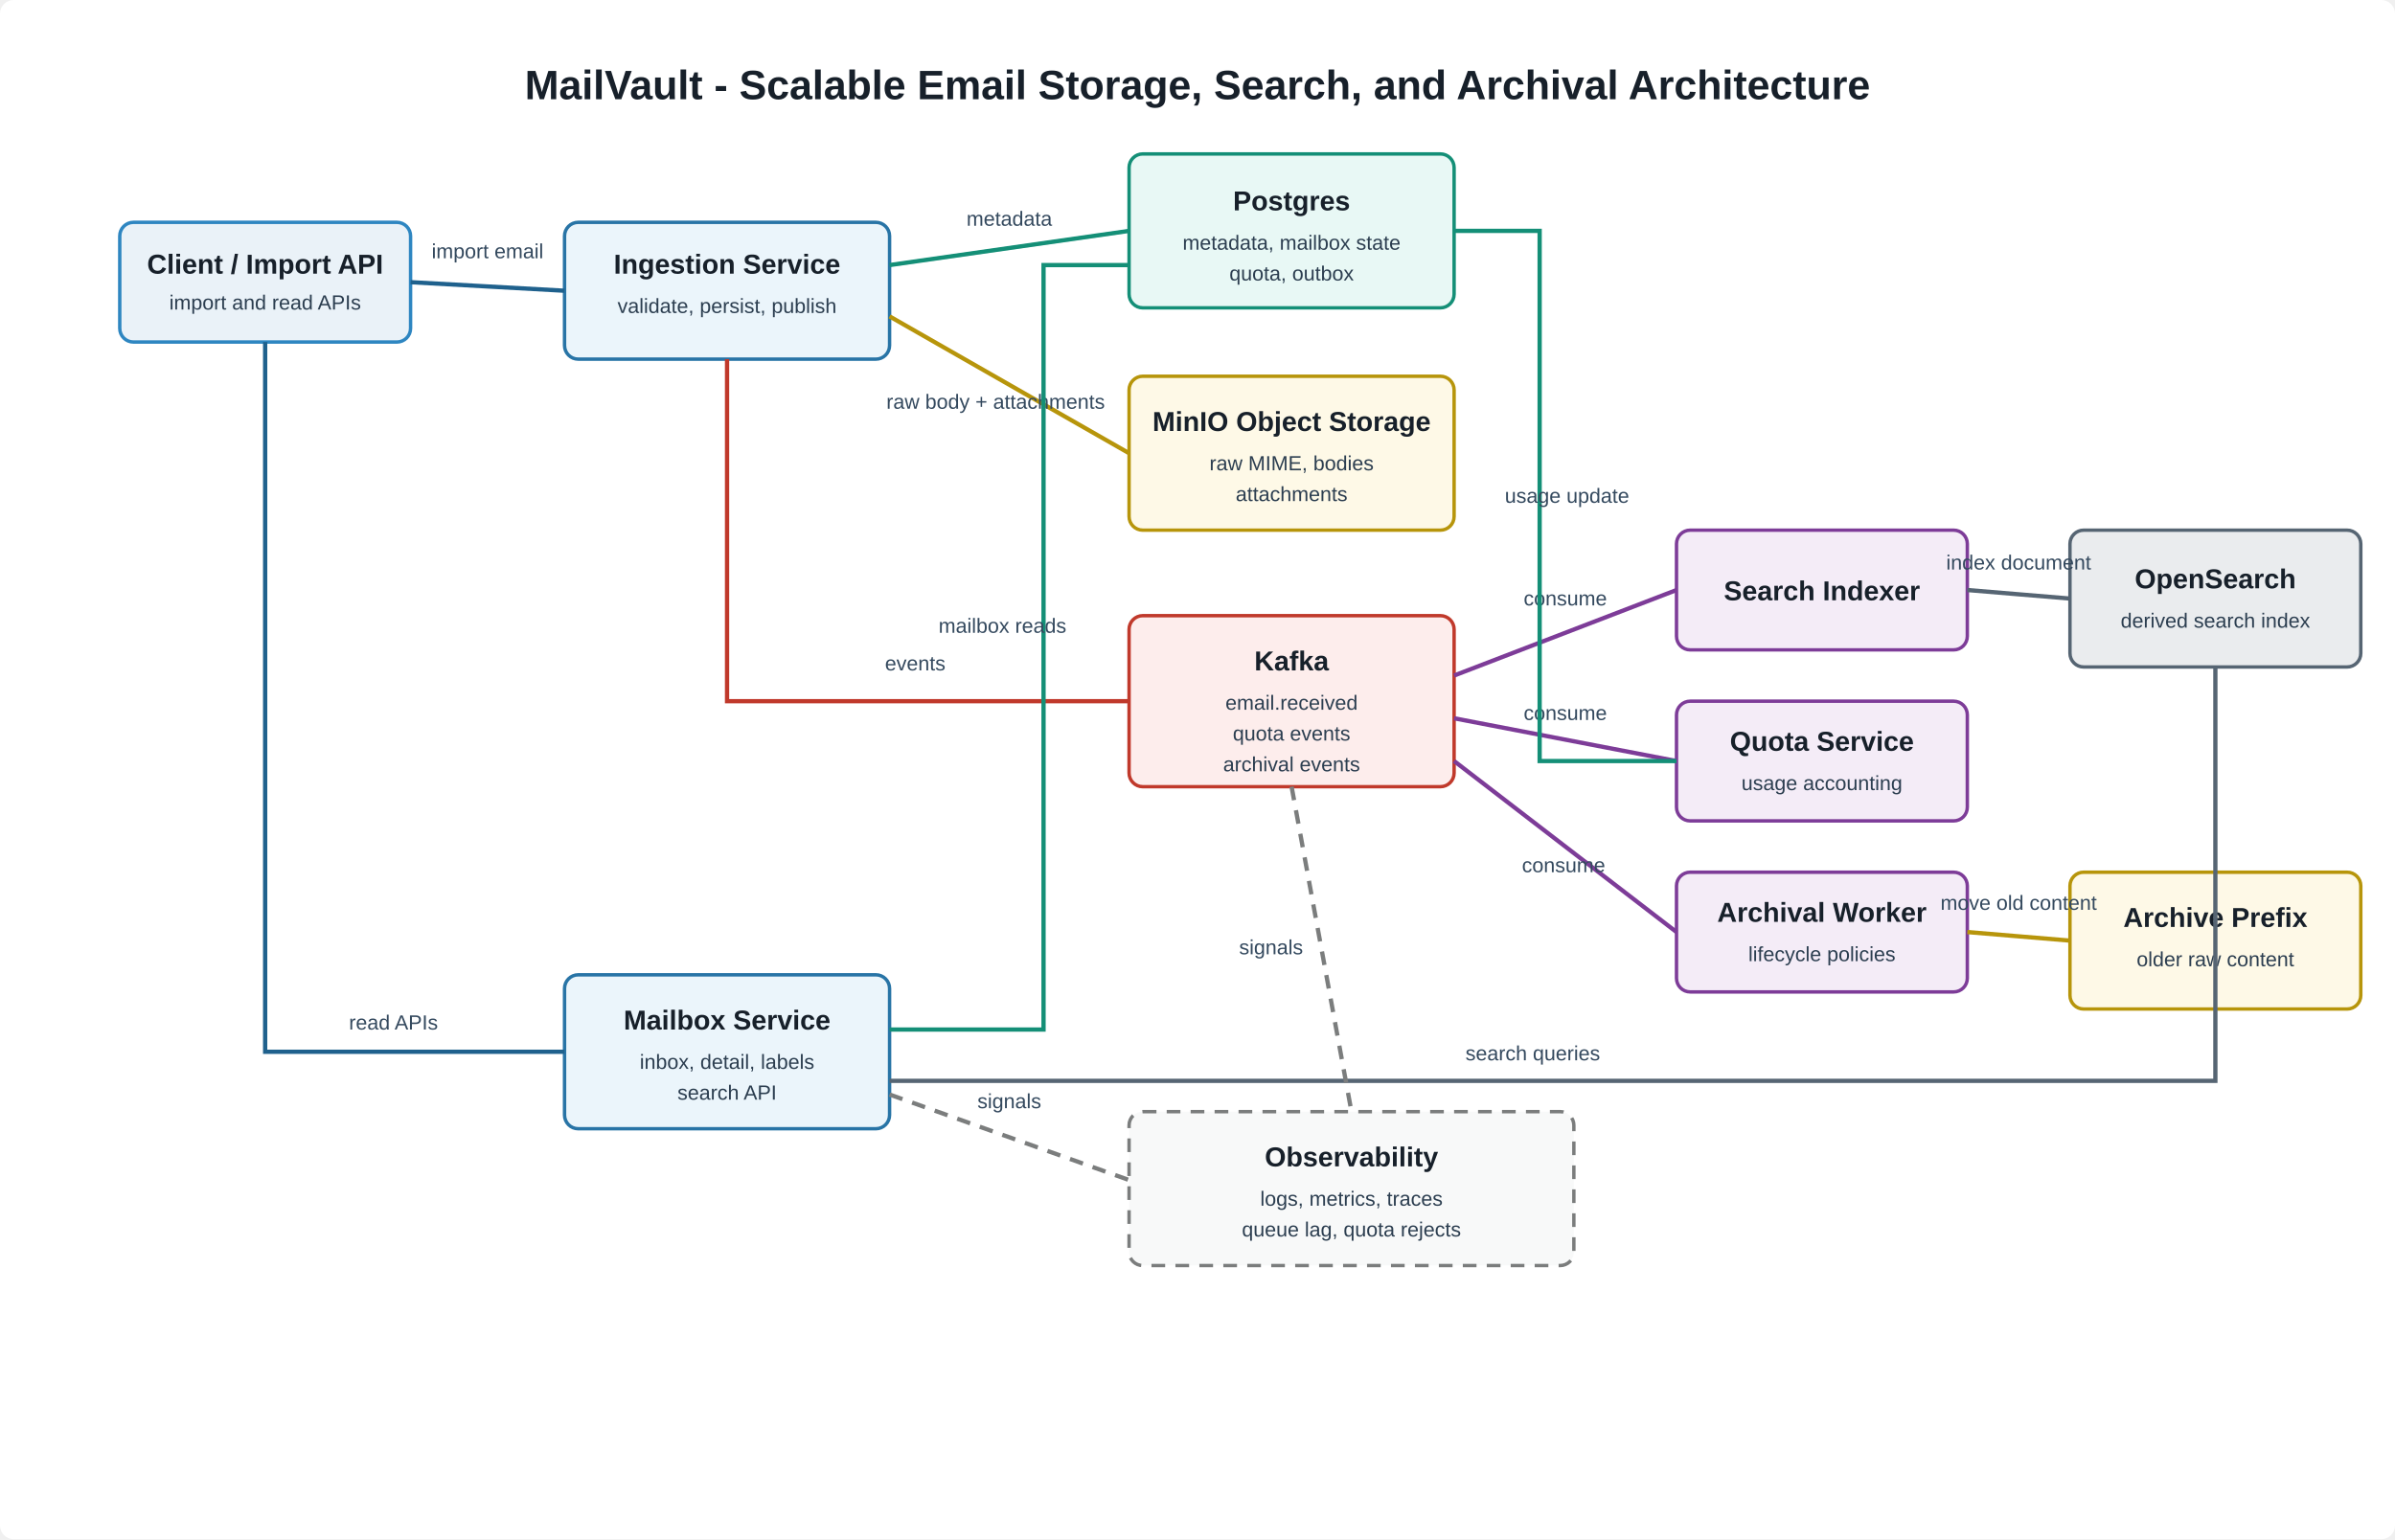
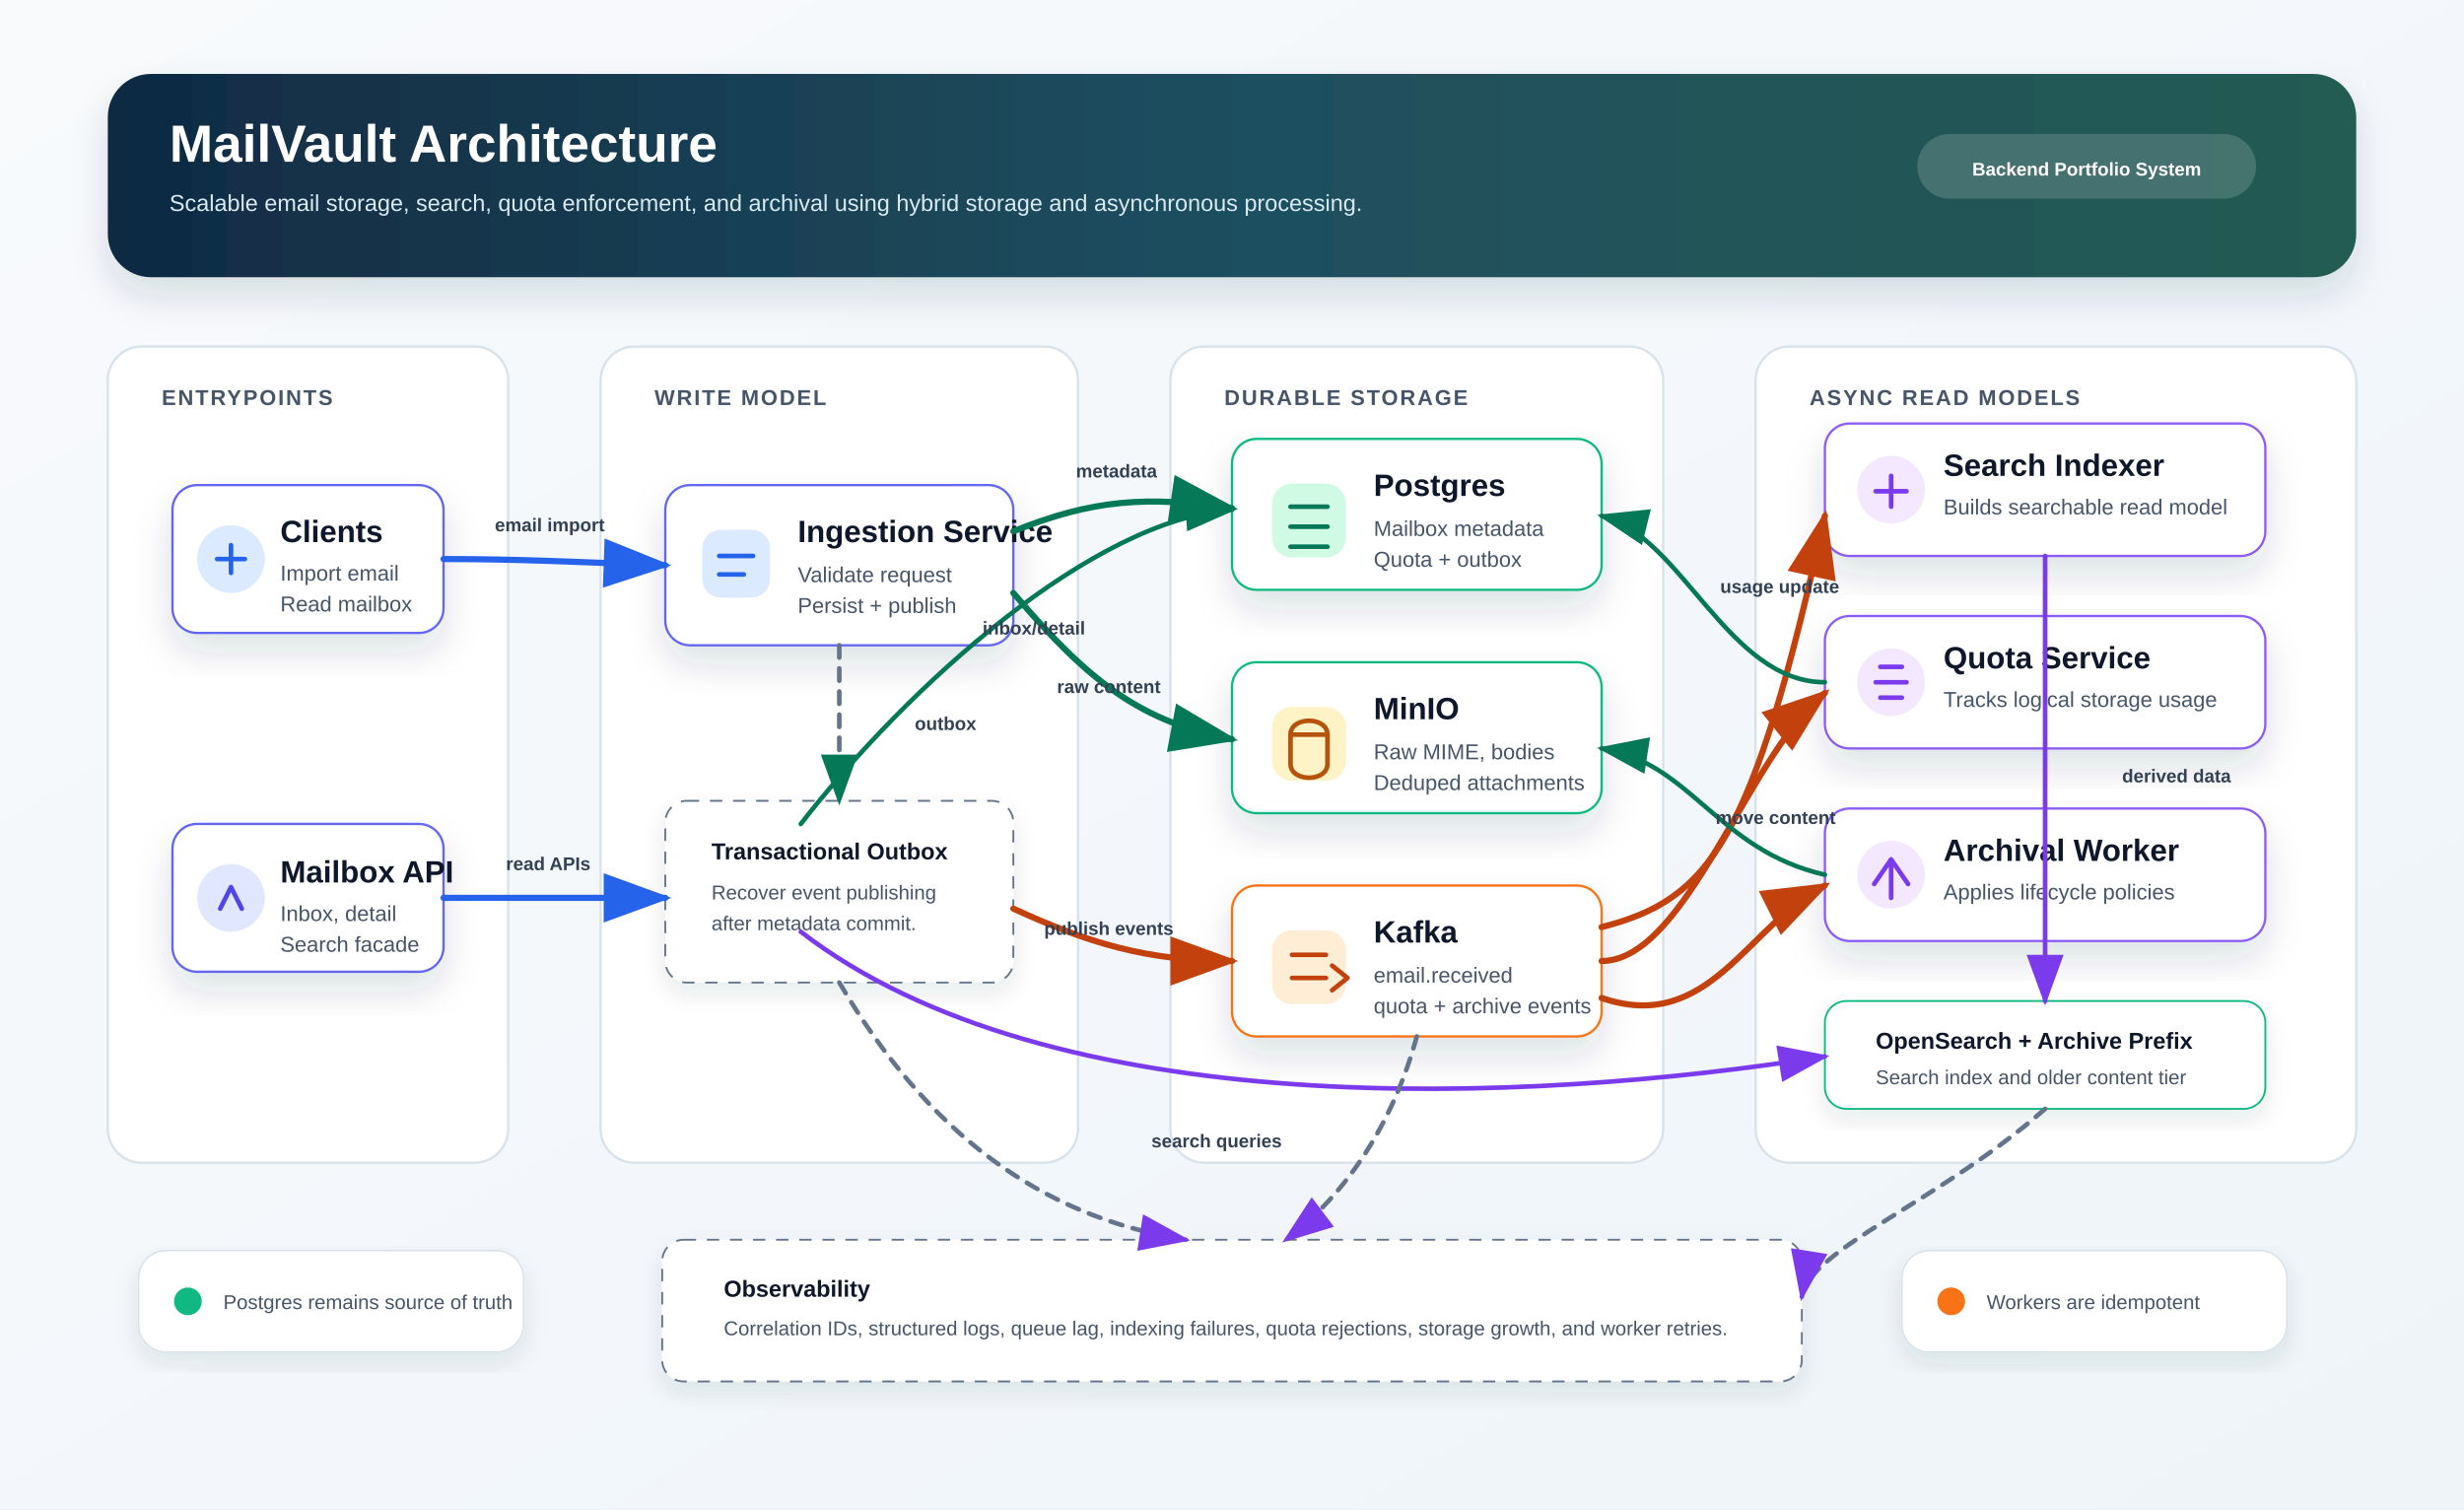
- <svg xmlns="http://www.w3.org/2000/svg" width="1400" height="900" viewBox="0 0 1400 900" role="img" aria-labelledby="title desc">
+ <svg xmlns="http://www.w3.org/2000/svg" width="1600" height="980" viewBox="0 0 1600 980" role="img" aria-labelledby="title desc">
  <defs>
-     <marker id="arrow-blue" markerWidth="10" markerHeight="10" refX="9" refY="3" orient="auto" markerUnits="strokeWidth">
-       <path d="M0,0 L0,6 L9,3 z" fill="#1F618D" />
+     <linearGradient id="page-bg" x1="0" y1="0" x2="1" y2="1">
+       <stop offset="0%" stop-color="#F8FAFC" />
+       <stop offset="55%" stop-color="#F3F7FB" />
+       <stop offset="100%" stop-color="#EEF4F8" />
+     </linearGradient>
+     <linearGradient id="header-bg" x1="0" y1="0" x2="1" y2="0">
+       <stop offset="0%" stop-color="#102A43" />
+       <stop offset="48%" stop-color="#1F4E5F" />
+       <stop offset="100%" stop-color="#235B52" />
+     </linearGradient>
+     <filter id="card-shadow" x="-15%" y="-20%" width="130%" height="150%">
+       <feDropShadow dx="0" dy="12" stdDeviation="12" flood-color="#102A43" flood-opacity="0.14" />
+     </filter>
+     <filter id="soft-shadow" x="-10%" y="-15%" width="120%" height="135%">
+       <feDropShadow dx="0" dy="7" stdDeviation="8" flood-color="#102A43" flood-opacity="0.1" />
+     </filter>
+     <marker id="arrow-strong" markerWidth="12" markerHeight="12" refX="10" refY="4" orient="auto" markerUnits="strokeWidth">
+       <path d="M0,0 L0,8 L11,4 z" fill="#2563EB" />
    </marker>
-     <marker id="arrow-green" markerWidth="10" markerHeight="10" refX="9" refY="3" orient="auto" markerUnits="strokeWidth">
-       <path d="M0,0 L0,6 L9,3 z" fill="#148F77" />
+     <marker id="arrow-event" markerWidth="12" markerHeight="12" refX="10" refY="4" orient="auto" markerUnits="strokeWidth">
+       <path d="M0,0 L0,8 L11,4 z" fill="#C2410C" />
    </marker>
-     <marker id="arrow-gold" markerWidth="10" markerHeight="10" refX="9" refY="3" orient="auto" markerUnits="strokeWidth">
-       <path d="M0,0 L0,6 L9,3 z" fill="#B7950B" />
+     <marker id="arrow-storage" markerWidth="12" markerHeight="12" refX="10" refY="4" orient="auto" markerUnits="strokeWidth">
+       <path d="M0,0 L0,8 L11,4 z" fill="#047857" />
    </marker>
-     <marker id="arrow-red" markerWidth="10" markerHeight="10" refX="9" refY="3" orient="auto" markerUnits="strokeWidth">
-       <path d="M0,0 L0,6 L9,3 z" fill="#C0392B" />
-     </marker>
-     <marker id="arrow-purple" markerWidth="10" markerHeight="10" refX="9" refY="3" orient="auto" markerUnits="strokeWidth">
-       <path d="M0,0 L0,6 L9,3 z" fill="#7D3C98" />
-     </marker>
-     <marker id="arrow-gray" markerWidth="10" markerHeight="10" refX="9" refY="3" orient="auto" markerUnits="strokeWidth">
-       <path d="M0,0 L0,6 L9,3 z" fill="#566573" />
+     <marker id="arrow-derived" markerWidth="12" markerHeight="12" refX="10" refY="4" orient="auto" markerUnits="strokeWidth">
+       <path d="M0,0 L0,8 L11,4 z" fill="#7C3AED" />
    </marker>
    <style>
-       .title { font: 700 24px Arial, sans-serif; fill: #17202A; }
-       .box-title { font: 700 16px Arial, sans-serif; fill: #17202A; }
-       .box-subtitle { font: 12px Arial, sans-serif; fill: #2C3E50; }
-       .label { font: 12px Arial, sans-serif; fill: #34495E; }
-       .blue { stroke: #2874A6; fill: #EBF5FB; }
-       .client { stroke: #2E86C1; fill: #EAF2F8; }
-       .green { stroke: #148F77; fill: #E8F8F5; }
-       .gold { stroke: #B7950B; fill: #FEF9E7; }
-       .red { stroke: #C0392B; fill: #FDEDEC; }
-       .purple { stroke: #7D3C98; fill: #F4ECF7; }
-       .gray { stroke: #566573; fill: #EAECEE; }
-       .observability { stroke: #7B7D7D; fill: #F8F9F9; stroke-dasharray: 8 6; }
-       rect { stroke-width: 2; rx: 8; ry: 8; }
-       path, line, polyline { fill: none; stroke-width: 2.5; }
+       .h1 { font: 800 34px Arial, sans-serif; fill: #FFFFFF; letter-spacing: 0; }
+       .subtitle { font: 15px Arial, sans-serif; fill: #D9EAF2; }
+       .section-title { font: 700 14px Arial, sans-serif; fill: #475569; letter-spacing: 1.2px; }
+       .card-title { font: 700 20px Arial, sans-serif; fill: #0F172A; }
+       .card-body { font: 14px Arial, sans-serif; fill: #475569; }
+       .small { font: 12px Arial, sans-serif; fill: #64748B; }
+       .pill { font: 700 12px Arial, sans-serif; fill: #FFFFFF; }
+       .label { font: 700 12px Arial, sans-serif; fill: #334155; }
+       .note-title { font: 700 15px Arial, sans-serif; fill: #0F172A; }
+       .note-body { font: 13px Arial, sans-serif; fill: #475569; }
+       .lane { fill: #FFFFFF; stroke: #D8E2EA; stroke-width: 1.5; rx: 22; ry: 22; }
+       .card { fill: #FFFFFF; stroke: #D4DEE8; stroke-width: 1.5; rx: 16; ry: 16; filter: url(#card-shadow); }
+       .mini-card { fill: #FFFFFF; stroke: #DCE5ED; stroke-width: 1.2; rx: 14; ry: 14; filter: url(#soft-shadow); }
+       .storage { stroke: #10B981; }
+       .event { stroke: #F97316; }
+       .query { stroke: #6366F1; }
+       .worker { stroke: #8B5CF6; }
+       .obs { stroke: #64748B; stroke-dasharray: 8 7; }
+       .flow { fill: none; stroke-linecap: round; stroke-linejoin: round; stroke-width: 4; }
+       .thin-flow { fill: none; stroke-linecap: round; stroke-linejoin: round; stroke-width: 3; }
    </style>
  </defs>
-   <rect x="0" y="0" width="1400" height="900" fill="#FFFFFF" />
-   <text x="700" y="58" text-anchor="middle" class="title">MailVault - Scalable Email Storage, Search, and Archival Architecture</text>
-   <rect x="70" y="130" width="170" height="70" class="client" />
-   <text x="155" y="160" text-anchor="middle" class="box-title">Client / Import API</text>
-   <text x="155" y="181" text-anchor="middle" class="box-subtitle">import and read APIs</text>
-   <rect x="330" y="130" width="190" height="80" class="blue" />
-   <text x="425" y="160" text-anchor="middle" class="box-title">Ingestion Service</text>
-   <text x="425" y="183" text-anchor="middle" class="box-subtitle">validate, persist, publish</text>
-   <rect x="660" y="90" width="190" height="90" class="green" />
-   <text x="755" y="123" text-anchor="middle" class="box-title">Postgres</text>
-   <text x="755" y="146" text-anchor="middle" class="box-subtitle">metadata, mailbox state</text>
-   <text x="755" y="164" text-anchor="middle" class="box-subtitle">quota, outbox</text>
-   <rect x="660" y="220" width="190" height="90" class="gold" />
-   <text x="755" y="252" text-anchor="middle" class="box-title">MinIO Object Storage</text>
-   <text x="755" y="275" text-anchor="middle" class="box-subtitle">raw MIME, bodies</text>
-   <text x="755" y="293" text-anchor="middle" class="box-subtitle">attachments</text>
-   <rect x="660" y="360" width="190" height="100" class="red" />
-   <text x="755" y="392" text-anchor="middle" class="box-title">Kafka</text>
-   <text x="755" y="415" text-anchor="middle" class="box-subtitle">email.received</text>
-   <text x="755" y="433" text-anchor="middle" class="box-subtitle">quota events</text>
-   <text x="755" y="451" text-anchor="middle" class="box-subtitle">archival events</text>
-   <rect x="980" y="310" width="170" height="70" class="purple" />
-   <text x="1065" y="351" text-anchor="middle" class="box-title">Search Indexer</text>
-   <rect x="980" y="410" width="170" height="70" class="purple" />
-   <text x="1065" y="439" text-anchor="middle" class="box-title">Quota Service</text>
-   <text x="1065" y="462" text-anchor="middle" class="box-subtitle">usage accounting</text>
-   <rect x="980" y="510" width="170" height="70" class="purple" />
-   <text x="1065" y="539" text-anchor="middle" class="box-title">Archival Worker</text>
-   <text x="1065" y="562" text-anchor="middle" class="box-subtitle">lifecycle policies</text>
-   <rect x="1210" y="310" width="170" height="80" class="gray" />
-   <text x="1295" y="344" text-anchor="middle" class="box-title">OpenSearch</text>
-   <text x="1295" y="367" text-anchor="middle" class="box-subtitle">derived search index</text>
-   <rect x="1210" y="510" width="170" height="80" class="gold" />
-   <text x="1295" y="542" text-anchor="middle" class="box-title">Archive Prefix</text>
-   <text x="1295" y="565" text-anchor="middle" class="box-subtitle">older raw content</text>
-   <rect x="330" y="570" width="190" height="90" class="blue" />
-   <text x="425" y="602" text-anchor="middle" class="box-title">Mailbox Service</text>
-   <text x="425" y="625" text-anchor="middle" class="box-subtitle">inbox, detail, labels</text>
-   <text x="425" y="643" text-anchor="middle" class="box-subtitle">search API</text>
-   <rect x="660" y="650" width="260" height="90" class="observability" />
-   <text x="790" y="682" text-anchor="middle" class="box-title">Observability</text>
-   <text x="790" y="705" text-anchor="middle" class="box-subtitle">logs, metrics, traces</text>
-   <text x="790" y="723" text-anchor="middle" class="box-subtitle">queue lag, quota rejects</text>
-   <line x1="240" y1="165" x2="330" y2="170" stroke="#1F618D" marker-end="url(#arrow-blue)" />
-   <text x="285" y="151" text-anchor="middle" class="label">import email</text>
-   <line x1="520" y1="155" x2="660" y2="135" stroke="#148F77" marker-end="url(#arrow-green)" />
-   <text x="590" y="132" text-anchor="middle" class="label">metadata</text>
-   <line x1="520" y1="185" x2="660" y2="265" stroke="#B7950B" marker-end="url(#arrow-gold)" />
-   <text x="582" y="239" text-anchor="middle" class="label">raw body + attachments</text>
-   <polyline points="425,210 425,410 660,410" stroke="#C0392B" marker-end="url(#arrow-red)" />
-   <text x="535" y="392" text-anchor="middle" class="label">events</text>
-   <line x1="850" y1="395" x2="980" y2="345" stroke="#7D3C98" marker-end="url(#arrow-purple)" />
-   <text x="915" y="354" text-anchor="middle" class="label">consume</text>
-   <line x1="850" y1="420" x2="980" y2="445" stroke="#7D3C98" marker-end="url(#arrow-purple)" />
-   <text x="915" y="421" text-anchor="middle" class="label">consume</text>
-   <line x1="850" y1="445" x2="980" y2="545" stroke="#7D3C98" marker-end="url(#arrow-purple)" />
-   <text x="914" y="510" text-anchor="middle" class="label">consume</text>
-   <line x1="1150" y1="345" x2="1210" y2="350" stroke="#566573" marker-end="url(#arrow-gray)" />
-   <text x="1180" y="333" text-anchor="middle" class="label">index document</text>
-   <polyline points="980,445 900,445 900,135 850,135" stroke="#148F77" marker-end="url(#arrow-green)" />
-   <text x="916" y="294" text-anchor="middle" class="label">usage update</text>
-   <line x1="1150" y1="545" x2="1210" y2="550" stroke="#B7950B" marker-end="url(#arrow-gold)" />
-   <text x="1180" y="532" text-anchor="middle" class="label">move old content</text>
-   <polyline points="520,602 610,602 610,155 660,155" stroke="#148F77" marker-end="url(#arrow-green)" />
-   <text x="586" y="370" text-anchor="middle" class="label">mailbox reads</text>
-   <polyline points="520,632 1295,632 1295,390" stroke="#566573" marker-end="url(#arrow-gray)" />
-   <text x="896" y="620" text-anchor="middle" class="label">search queries</text>
-   <polyline points="155,200 155,615 330,615" stroke="#1F618D" marker-end="url(#arrow-blue)" />
-   <text x="230" y="602" text-anchor="middle" class="label">read APIs</text>
-   <line x1="755" y1="460" x2="790" y2="650" stroke="#7B7D7D" stroke-dasharray="8 6" marker-end="url(#arrow-gray)" />
-   <text x="743" y="558" text-anchor="middle" class="label">signals</text>
-   <line x1="520" y1="640" x2="660" y2="690" stroke="#7B7D7D" stroke-dasharray="8 6" marker-end="url(#arrow-gray)" />
-   <text x="590" y="648" text-anchor="middle" class="label">signals</text>
+   <rect width="1600" height="980" fill="url(#page-bg)" />
+   <rect x="70" y="48" width="1460" height="132" rx="28" ry="28" fill="url(#header-bg)" filter="url(#card-shadow)" />
+   <text x="110" y="105" class="h1">MailVault Architecture</text>
+   <text x="110" y="137" class="subtitle">Scalable email storage, search, quota enforcement, and archival using hybrid storage and asynchronous processing.</text>
+   <rect x="1245" y="87" width="220" height="42" rx="21" ry="21" fill="#FFFFFF" opacity="0.16" />
+   <text x="1355" y="114" text-anchor="middle" class="pill">Backend Portfolio System</text>
+   <rect x="70" y="225" width="260" height="530" class="lane" />
+   <text x="105" y="263" class="section-title">ENTRYPOINTS</text>
+   <rect x="390" y="225" width="310" height="530" class="lane" />
+   <text x="425" y="263" class="section-title">WRITE MODEL</text>
+   <rect x="760" y="225" width="320" height="530" class="lane" />
+   <text x="795" y="263" class="section-title">DURABLE STORAGE</text>
+   <rect x="1140" y="225" width="390" height="530" class="lane" />
+   <text x="1175" y="263" class="section-title">ASYNC READ MODELS</text>
+   <rect x="112" y="315" width="176" height="96" class="card query" />
+   <circle cx="150" cy="363" r="22" fill="#DBEAFE" />
+   <path d="M141 363 h18 M150 354 v18" stroke="#2563EB" stroke-width="3" stroke-linecap="round" />
+   <text x="182" y="352" class="card-title">Clients</text>
+   <text x="182" y="377" class="card-body">Import email</text>
+   <text x="182" y="397" class="card-body">Read mailbox</text>
+   <rect x="112" y="535" width="176" height="96" class="card query" />
+   <circle cx="150" cy="583" r="22" fill="#E0E7FF" />
+   <path d="M143 590 l7 -14 l7 14" stroke="#4F46E5" stroke-width="3" fill="none" stroke-linecap="round" stroke-linejoin="round" />
+   <text x="182" y="573" class="card-title">Mailbox API</text>
+   <text x="182" y="598" class="card-body">Inbox, detail</text>
+   <text x="182" y="618" class="card-body">Search facade</text>
+   <rect x="432" y="315" width="226" height="104" class="card query" />
+   <rect x="456" y="344" width="44" height="44" rx="12" fill="#DBEAFE" />
+   <path d="M467 361 h22 M467 373 h16" stroke="#2563EB" stroke-width="3" stroke-linecap="round" />
+   <text x="518" y="352" class="card-title">Ingestion Service</text>
+   <text x="518" y="378" class="card-body">Validate request</text>
+   <text x="518" y="398" class="card-body">Persist + publish</text>
+   <rect x="432" y="520" width="226" height="118" class="mini-card obs" />
+   <text x="462" y="558" class="note-title">Transactional Outbox</text>
+   <text x="462" y="584" class="note-body">Recover event publishing</text>
+   <text x="462" y="604" class="note-body">after metadata commit.</text>
+   <rect x="800" y="285" width="240" height="98" class="card storage" />
+   <rect x="826" y="314" width="48" height="48" rx="13" fill="#D1FAE5" />
+   <path d="M838 329 h24 M838 342 h24 M838 355 h24" stroke="#047857" stroke-width="3" stroke-linecap="round" />
+   <text x="892" y="322" class="card-title">Postgres</text>
+   <text x="892" y="348" class="card-body">Mailbox metadata</text>
+   <text x="892" y="368" class="card-body">Quota + outbox</text>
+   <rect x="800" y="430" width="240" height="98" class="card storage" />
+   <rect x="826" y="459" width="48" height="48" rx="13" fill="#FEF3C7" />
+   <path d="M838 477 h24 M838 477 c0 -12 24 -12 24 0 v19 c0 12 -24 12 -24 0 z" stroke="#B45309" stroke-width="3" fill="none" />
+   <text x="892" y="467" class="card-title">MinIO</text>
+   <text x="892" y="493" class="card-body">Raw MIME, bodies</text>
+   <text x="892" y="513" class="card-body">Deduped attachments</text>
+   <rect x="800" y="575" width="240" height="98" class="card event" />
+   <rect x="826" y="604" width="48" height="48" rx="13" fill="#FFEDD5" />
+   <path d="M839 620 h22 M839 635 h22 M865 627 l10 8 l-10 8" stroke="#C2410C" stroke-width="3" fill="none" stroke-linecap="round" stroke-linejoin="round" />
+   <text x="892" y="612" class="card-title">Kafka</text>
+   <text x="892" y="638" class="card-body">email.received</text>
+   <text x="892" y="658" class="card-body">quota + archive events</text>
+   <rect x="1185" y="275" width="286" height="86" class="card worker" />
+   <circle cx="1228" cy="318" r="22" fill="#F3E8FF" />
+   <path d="M1218 319 h20 M1228 309 v20" stroke="#7C3AED" stroke-width="3" stroke-linecap="round" />
+   <text x="1262" y="309" class="card-title">Search Indexer</text>
+   <text x="1262" y="334" class="card-body">Builds searchable read model</text>
+   <rect x="1185" y="400" width="286" height="86" class="card worker" />
+   <circle cx="1228" cy="443" r="22" fill="#F3E8FF" />
+   <path d="M1218 443 h20 M1221 433 h14 M1221 453 h14" stroke="#7C3AED" stroke-width="3" stroke-linecap="round" />
+   <text x="1262" y="434" class="card-title">Quota Service</text>
+   <text x="1262" y="459" class="card-body">Tracks logical storage usage</text>
+   <rect x="1185" y="525" width="286" height="86" class="card worker" />
+   <circle cx="1228" cy="568" r="22" fill="#F3E8FF" />
+   <path d="M1217 574 l11 -16 l11 16 M1228 558 v25" stroke="#7C3AED" stroke-width="3" fill="none" stroke-linecap="round" stroke-linejoin="round" />
+   <text x="1262" y="559" class="card-title">Archival Worker</text>
+   <text x="1262" y="584" class="card-body">Applies lifecycle policies</text>
+   <rect x="1185" y="650" width="286" height="70" class="mini-card storage" />
+   <text x="1218" y="681" class="note-title">OpenSearch + Archive Prefix</text>
+   <text x="1218" y="704" class="note-body">Search index and older content tier</text>
+   <rect x="430" y="805" width="740" height="92" class="mini-card obs" />
+   <text x="470" y="842" class="note-title">Observability</text>
+   <text x="470" y="867" class="note-body">Correlation IDs, structured logs, queue lag, indexing failures, quota rejections, storage growth, and worker retries.</text>
+   <path d="M288 363 C340 363 374 365 432 367" class="flow" stroke="#2563EB" marker-end="url(#arrow-strong)" />
+   <text x="357" y="345" text-anchor="middle" class="label">email import</text>
+   <path d="M658 345 C710 324 745 322 800 330" class="flow" stroke="#047857" marker-end="url(#arrow-storage)" />
+   <text x="725" y="310" text-anchor="middle" class="label">metadata</text>
+   <path d="M658 385 C708 444 742 469 800 480" class="flow" stroke="#047857" marker-end="url(#arrow-storage)" />
+   <text x="720" y="450" text-anchor="middle" class="label">raw content</text>
+   <path d="M545 419 C545 455 545 484 545 520" class="thin-flow" stroke="#64748B" stroke-dasharray="8 7" marker-end="url(#arrow-storage)" />
+   <text x="594" y="474" class="label">outbox</text>
+   <path d="M658 590 C706 612 744 624 800 624" class="flow" stroke="#C2410C" marker-end="url(#arrow-event)" />
+   <text x="720" y="607" text-anchor="middle" class="label">publish events</text>
+   <path d="M1040 602 C1110 584 1138 548 1185 335" class="flow" stroke="#C2410C" marker-end="url(#arrow-event)" />
+   <path d="M1040 624 C1095 624 1135 490 1185 450" class="flow" stroke="#C2410C" marker-end="url(#arrow-event)" />
+   <path d="M1040 648 C1110 672 1135 600 1185 575" class="flow" stroke="#C2410C" marker-end="url(#arrow-event)" />
+   <path d="M1328 361 C1328 442 1328 566 1328 650" class="thin-flow" stroke="#7C3AED" marker-end="url(#arrow-derived)" />
+   <text x="1378" y="508" class="label">derived data</text>
+   <path d="M1185 443 C1122 443 1092 348 1040 335" class="thin-flow" stroke="#047857" marker-end="url(#arrow-storage)" />
+   <text x="1117" y="385" class="label">usage update</text>
+   <path d="M1185 568 C1115 552 1098 495 1040 486" class="thin-flow" stroke="#047857" marker-end="url(#arrow-storage)" />
+   <text x="1114" y="535" class="label">move content</text>
+   <path d="M288 583 C334 583 375 583 432 583" class="flow" stroke="#2563EB" marker-end="url(#arrow-strong)" />
+   <text x="356" y="565" text-anchor="middle" class="label">read APIs</text>
+   <path d="M520 535 C590 445 710 337 800 331" class="thin-flow" stroke="#047857" marker-end="url(#arrow-storage)" />
+   <text x="638" y="412" class="label">inbox/detail</text>
+   <path d="M520 605 C682 730 990 717 1185 686" class="thin-flow" stroke="#7C3AED" marker-end="url(#arrow-derived)" />
+   <text x="790" y="745" text-anchor="middle" class="label">search queries</text>
+   <path d="M545 638 C602 735 675 790 770 805" class="thin-flow" stroke="#64748B" stroke-dasharray="8 7" marker-end="url(#arrow-derived)" />
+   <path d="M920 673 C905 728 875 775 835 805" class="thin-flow" stroke="#64748B" stroke-dasharray="8 7" marker-end="url(#arrow-derived)" />
+   <path d="M1328 720 C1260 780 1175 811 1170 842" class="thin-flow" stroke="#64748B" stroke-dasharray="8 7" marker-end="url(#arrow-derived)" />
+   <rect x="90" y="812" width="250" height="66" rx="18" ry="18" fill="#FFFFFF" stroke="#D8E2EA" filter="url(#soft-shadow)" />
+   <circle cx="122" cy="845" r="9" fill="#10B981" />
+   <text x="145" y="850" class="note-body">Postgres remains source of truth</text>
+   <rect x="1235" y="812" width="250" height="66" rx="18" ry="18" fill="#FFFFFF" stroke="#D8E2EA" filter="url(#soft-shadow)" />
+   <circle cx="1267" cy="845" r="9" fill="#F97316" />
+   <text x="1290" y="850" class="note-body">Workers are idempotent</text>
</svg>
